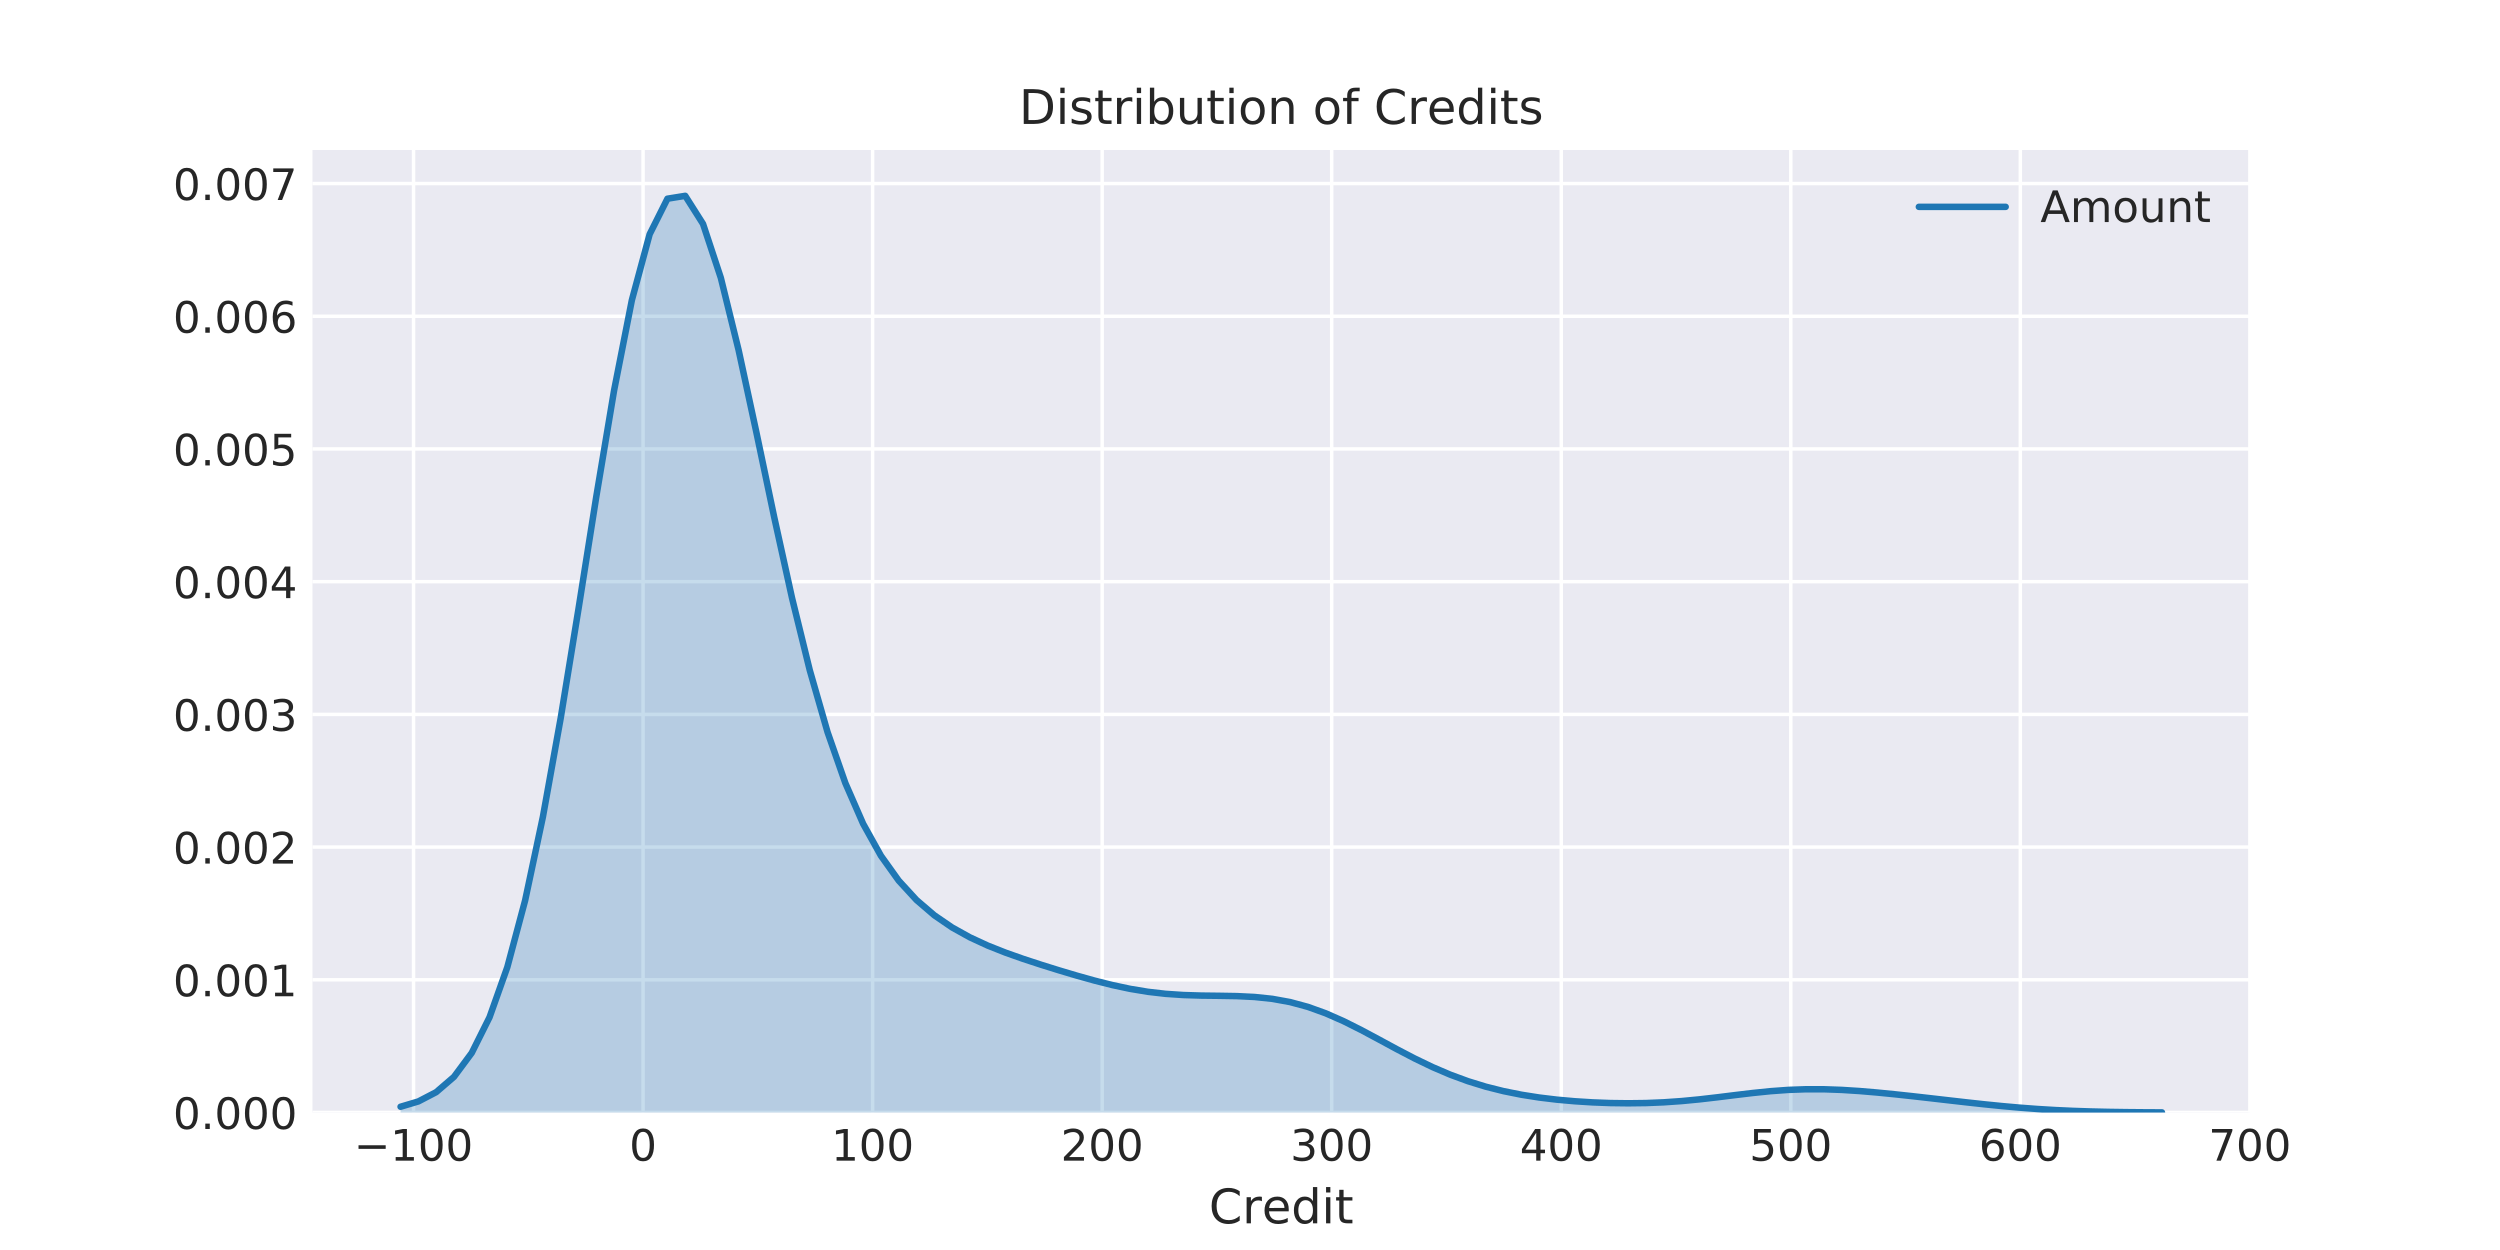
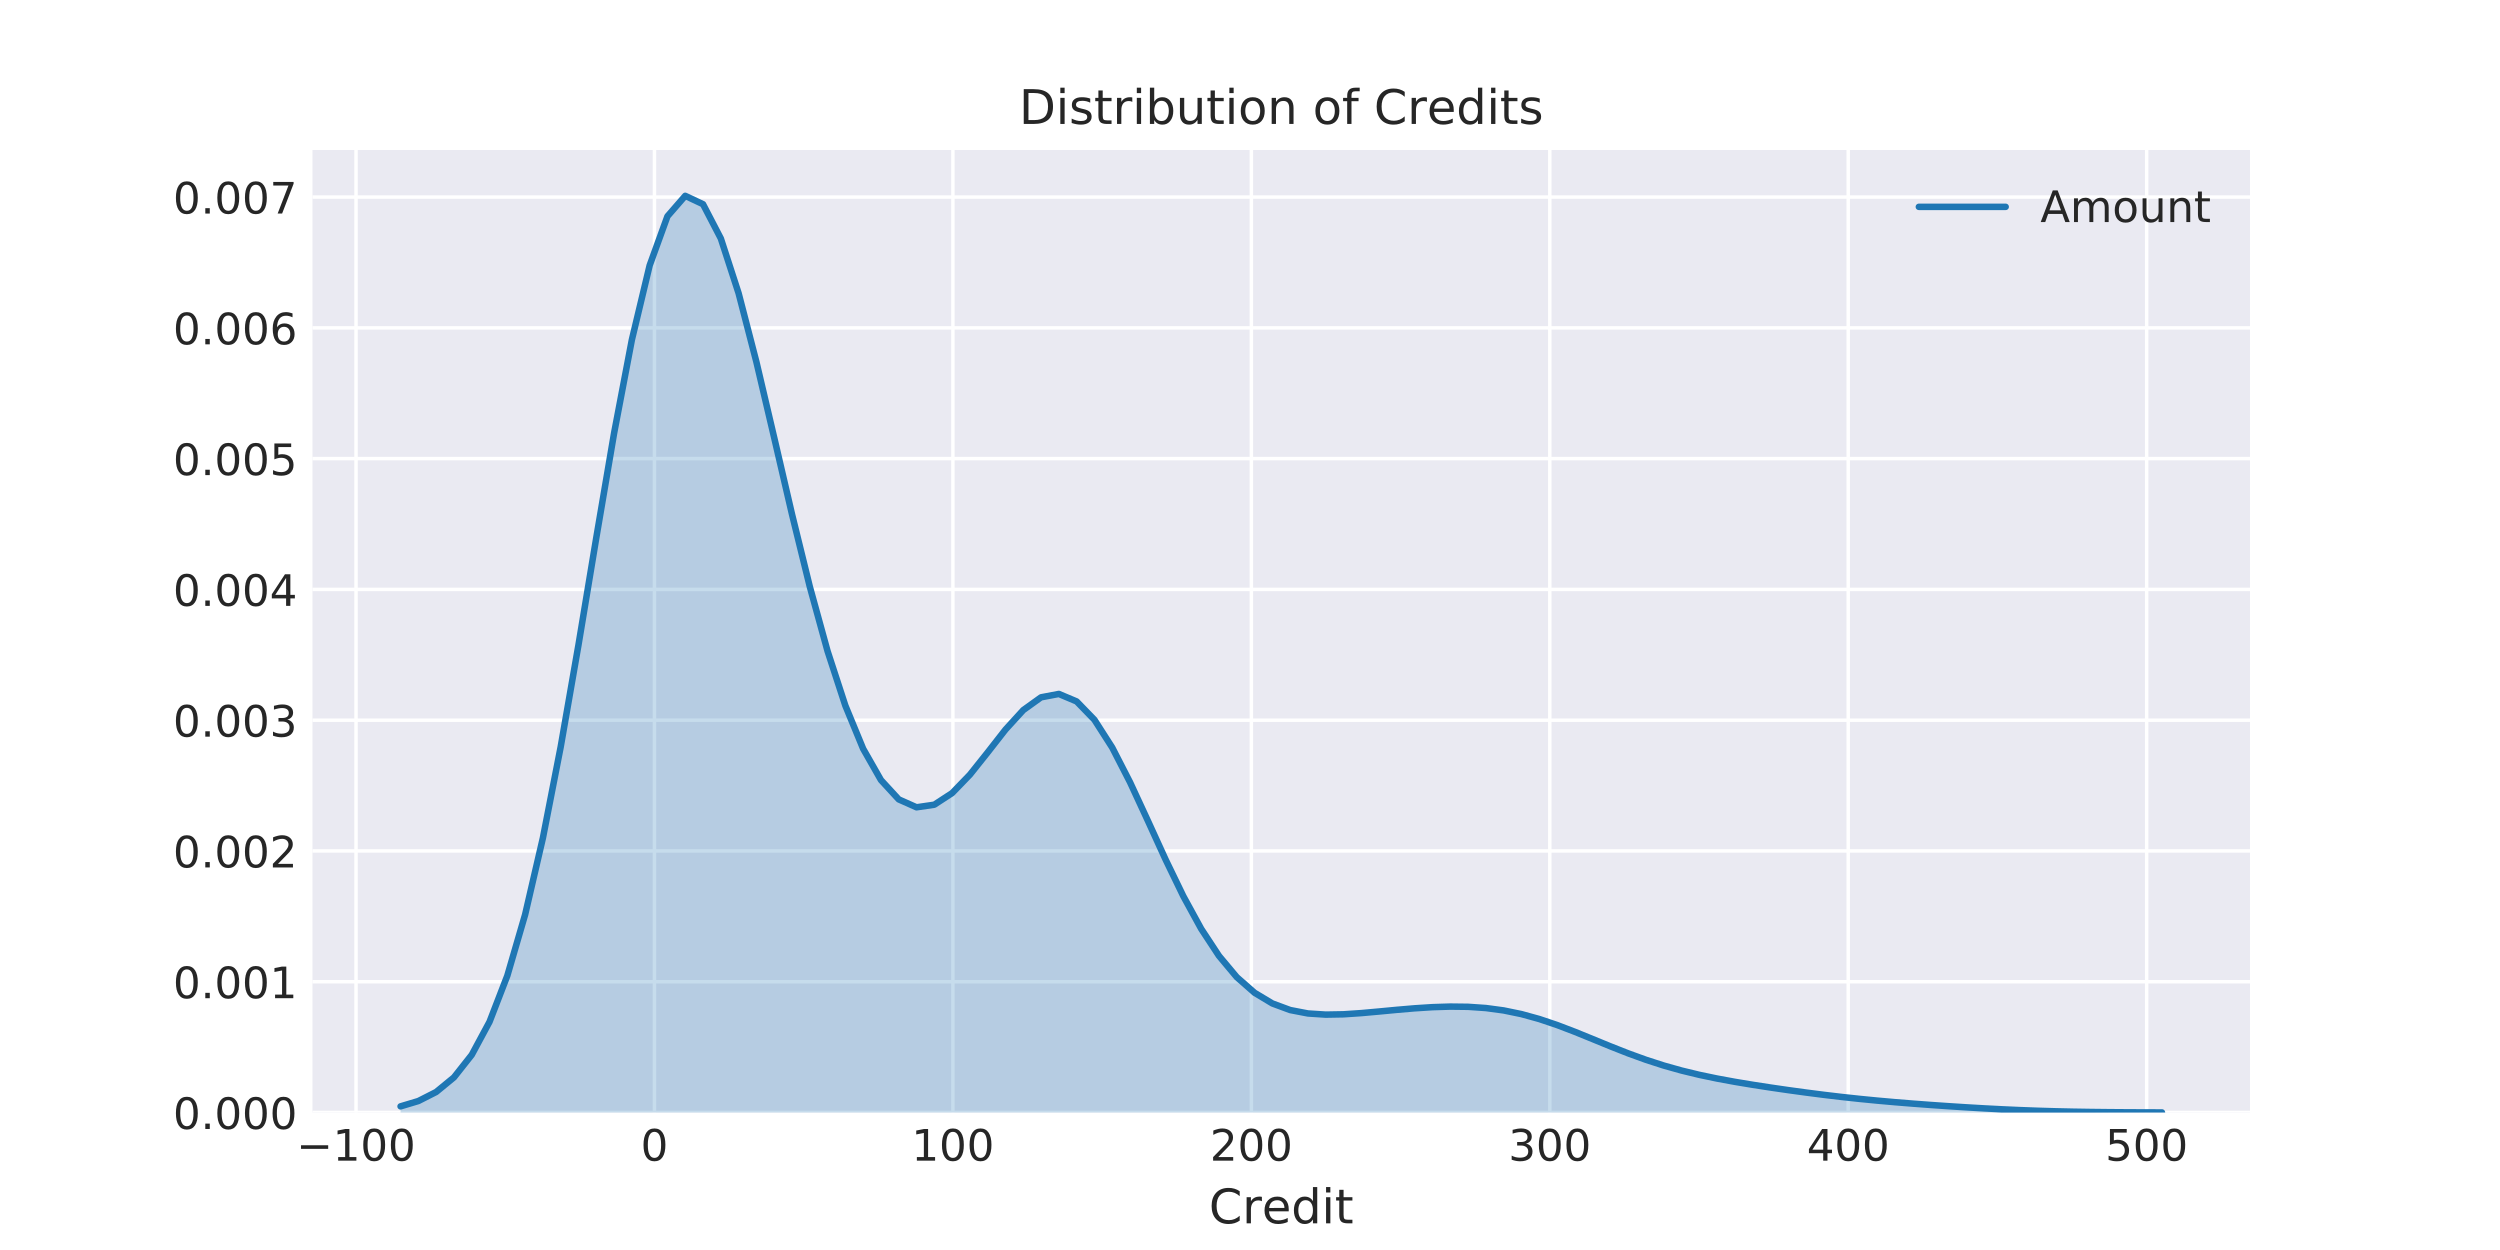
<svg xmlns="http://www.w3.org/2000/svg" xmlns:xlink="http://www.w3.org/1999/xlink" height="288pt" version="1.1" viewBox="0 0 576 288" width="576pt">
  <defs>
    <style type="text/css">
*{stroke-linecap:butt;stroke-linejoin:round;}
  </style>
  </defs>
  <g id="figure_1">
    <g id="patch_1">
      <path d="M 0 288  L 576 288  L 576 0  L 0 0  z " style="fill:#ffffff;" />
    </g>
    <g id="axes_1">
      <g id="patch_2">
        <path d="M 72 256.32  L 518.4 256.32  L 518.4 34.56  L 72 34.56  z " style="fill:#eaeaf2;" />
      </g>
      <g id="matplotlib.axis_1">
        <g id="xtick_1">
          <g id="line2d_1">
-             <path clip-path="url(#p61aecfa387)" d="M 95.278 256.32  L 95.278 34.56  " style="fill:none;stroke:#ffffff;stroke-linecap:round;stroke-width:0.8;" />
+             <path clip-path="url(#pf247d095f1)" d="M 82.028 256.32  L 82.028 34.56  " style="fill:none;stroke:#ffffff;stroke-linecap:round;stroke-width:0.8;" />
          </g>
          <g id="line2d_2" />
          <g id="text_1">
            <defs>
              <path d="M 10.594 35.5  L 73.188 35.5  L 73.188 27.203  L 10.594 27.203  z " id="DejaVuSans-2212" />
              <path d="M 12.406 8.297  L 28.516 8.297  L 28.516 63.922  L 10.984 60.406  L 10.984 69.391  L 28.422 72.906  L 38.281 72.906  L 38.281 8.297  L 54.391 8.297  L 54.391 0  L 12.406 0  z " id="DejaVuSans-31" />
              <path d="M 31.781 66.406  Q 24.172 66.406 20.328 58.906  Q 16.5 51.422 16.5 36.375  Q 16.5 21.391 20.328 13.891  Q 24.172 6.391 31.781 6.391  Q 39.453 6.391 43.281 13.891  Q 47.125 21.391 47.125 36.375  Q 47.125 51.422 43.281 58.906  Q 39.453 66.406 31.781 66.406  z M 31.781 74.219  Q 44.047 74.219 50.516 64.516  Q 56.984 54.828 56.984 36.375  Q 56.984 17.969 50.516 8.266  Q 44.047 -1.422 31.781 -1.422  Q 19.531 -1.422 13.062 8.266  Q 6.594 17.969 6.594 36.375  Q 6.594 54.828 13.062 64.516  Q 19.531 74.219 31.781 74.219  z " id="DejaVuSans-30" />
            </defs>
-             <g style="fill:#262626;" transform="translate(81.54461 267.4184)scale(0.1 -0.1)">
+             <g style="fill:#262626;" transform="translate(68.29436 267.4184)scale(0.1 -0.1)">
              <use xlink:href="#DejaVuSans-2212" />
              <use x="83.789" xlink:href="#DejaVuSans-31" />
              <use x="147.412" xlink:href="#DejaVuSans-30" />
              <use x="211.035" xlink:href="#DejaVuSans-30" />
            </g>
          </g>
        </g>
        <g id="xtick_2">
          <g id="line2d_3">
-             <path clip-path="url(#p61aecfa387)" d="M 148.165 256.32  L 148.165 34.56  " style="fill:none;stroke:#ffffff;stroke-linecap:round;stroke-width:0.8;" />
+             <path clip-path="url(#pf247d095f1)" d="M 150.789 256.32  L 150.789 34.56  " style="fill:none;stroke:#ffffff;stroke-linecap:round;stroke-width:0.8;" />
          </g>
          <g id="line2d_4" />
          <g id="text_2">
-             <g style="fill:#262626;" transform="translate(144.9835 267.4184)scale(0.1 -0.1)">
+             <g style="fill:#262626;" transform="translate(147.6074 267.4184)scale(0.1 -0.1)">
              <use xlink:href="#DejaVuSans-30" />
            </g>
          </g>
        </g>
        <g id="xtick_3">
          <g id="line2d_5">
-             <path clip-path="url(#p61aecfa387)" d="M 201.051 256.32  L 201.051 34.56  " style="fill:none;stroke:#ffffff;stroke-linecap:round;stroke-width:0.8;" />
+             <path clip-path="url(#pf247d095f1)" d="M 219.549 256.32  L 219.549 34.56  " style="fill:none;stroke:#ffffff;stroke-linecap:round;stroke-width:0.8;" />
          </g>
          <g id="line2d_6" />
          <g id="text_3">
-             <g style="fill:#262626;" transform="translate(191.5076 267.4184)scale(0.1 -0.1)">
+             <g style="fill:#262626;" transform="translate(210.0057 267.4184)scale(0.1 -0.1)">
              <use xlink:href="#DejaVuSans-31" />
              <use x="63.623" xlink:href="#DejaVuSans-30" />
              <use x="127.246" xlink:href="#DejaVuSans-30" />
            </g>
          </g>
        </g>
        <g id="xtick_4">
          <g id="line2d_7">
-             <path clip-path="url(#p61aecfa387)" d="M 253.938 256.32  L 253.938 34.56  " style="fill:none;stroke:#ffffff;stroke-linecap:round;stroke-width:0.8;" />
+             <path clip-path="url(#pf247d095f1)" d="M 288.31 256.32  L 288.31 34.56  " style="fill:none;stroke:#ffffff;stroke-linecap:round;stroke-width:0.8;" />
          </g>
          <g id="line2d_8" />
          <g id="text_4">
            <defs>
              <path d="M 19.188 8.297  L 53.609 8.297  L 53.609 0  L 7.328 0  L 7.328 8.297  Q 12.938 14.109 22.625 23.891  Q 32.328 33.688 34.812 36.531  Q 39.547 41.844 41.422 45.531  Q 43.312 49.219 43.312 52.781  Q 43.312 58.594 39.234 62.25  Q 35.156 65.922 28.609 65.922  Q 23.969 65.922 18.812 64.312  Q 13.672 62.703 7.812 59.422  L 7.812 69.391  Q 13.766 71.781 18.938 73  Q 24.125 74.219 28.422 74.219  Q 39.75 74.219 46.484 68.547  Q 53.219 62.891 53.219 53.422  Q 53.219 48.922 51.531 44.891  Q 49.859 40.875 45.406 35.406  Q 44.188 33.984 37.641 27.219  Q 31.109 20.453 19.188 8.297  z " id="DejaVuSans-32" />
            </defs>
-             <g style="fill:#262626;" transform="translate(244.3942 267.4184)scale(0.1 -0.1)">
+             <g style="fill:#262626;" transform="translate(278.7664 267.4184)scale(0.1 -0.1)">
              <use xlink:href="#DejaVuSans-32" />
              <use x="63.623" xlink:href="#DejaVuSans-30" />
              <use x="127.246" xlink:href="#DejaVuSans-30" />
            </g>
          </g>
        </g>
        <g id="xtick_5">
          <g id="line2d_9">
-             <path clip-path="url(#p61aecfa387)" d="M 306.824 256.32  L 306.824 34.56  " style="fill:none;stroke:#ffffff;stroke-linecap:round;stroke-width:0.8;" />
+             <path clip-path="url(#pf247d095f1)" d="M 357.071 256.32  L 357.071 34.56  " style="fill:none;stroke:#ffffff;stroke-linecap:round;stroke-width:0.8;" />
          </g>
          <g id="line2d_10" />
          <g id="text_5">
            <defs>
              <path d="M 40.578 39.312  Q 47.656 37.797 51.625 33  Q 55.609 28.219 55.609 21.188  Q 55.609 10.406 48.188 4.484  Q 40.766 -1.422 27.094 -1.422  Q 22.516 -1.422 17.656 -0.516  Q 12.797 0.391 7.625 2.203  L 7.625 11.719  Q 11.719 9.328 16.594 8.109  Q 21.484 6.891 26.812 6.891  Q 36.078 6.891 40.938 10.547  Q 45.797 14.203 45.797 21.188  Q 45.797 27.641 41.281 31.266  Q 36.766 34.906 28.719 34.906  L 20.219 34.906  L 20.219 43.016  L 29.109 43.016  Q 36.375 43.016 40.234 45.922  Q 44.094 48.828 44.094 54.297  Q 44.094 59.906 40.109 62.906  Q 36.141 65.922 28.719 65.922  Q 24.656 65.922 20.016 65.031  Q 15.375 64.156 9.812 62.312  L 9.812 71.094  Q 15.438 72.656 20.344 73.438  Q 25.25 74.219 29.594 74.219  Q 40.828 74.219 47.359 69.109  Q 53.906 64.016 53.906 55.328  Q 53.906 49.266 50.438 45.094  Q 46.969 40.922 40.578 39.312  z " id="DejaVuSans-33" />
            </defs>
-             <g style="fill:#262626;" transform="translate(297.2807 267.4184)scale(0.1 -0.1)">
+             <g style="fill:#262626;" transform="translate(347.5272 267.4184)scale(0.1 -0.1)">
              <use xlink:href="#DejaVuSans-33" />
              <use x="63.623" xlink:href="#DejaVuSans-30" />
              <use x="127.246" xlink:href="#DejaVuSans-30" />
            </g>
          </g>
        </g>
        <g id="xtick_6">
          <g id="line2d_11">
-             <path clip-path="url(#p61aecfa387)" d="M 359.711 256.32  L 359.711 34.56  " style="fill:none;stroke:#ffffff;stroke-linecap:round;stroke-width:0.8;" />
+             <path clip-path="url(#pf247d095f1)" d="M 425.832 256.32  L 425.832 34.56  " style="fill:none;stroke:#ffffff;stroke-linecap:round;stroke-width:0.8;" />
          </g>
          <g id="line2d_12" />
          <g id="text_6">
            <defs>
              <path d="M 37.797 64.312  L 12.891 25.391  L 37.797 25.391  z M 35.203 72.906  L 47.609 72.906  L 47.609 25.391  L 58.016 25.391  L 58.016 17.188  L 47.609 17.188  L 47.609 0  L 37.797 0  L 37.797 17.188  L 4.891 17.188  L 4.891 26.703  z " id="DejaVuSans-34" />
            </defs>
-             <g style="fill:#262626;" transform="translate(350.1673 267.4184)scale(0.1 -0.1)">
+             <g style="fill:#262626;" transform="translate(416.2879 267.4184)scale(0.1 -0.1)">
              <use xlink:href="#DejaVuSans-34" />
              <use x="63.623" xlink:href="#DejaVuSans-30" />
              <use x="127.246" xlink:href="#DejaVuSans-30" />
            </g>
          </g>
        </g>
        <g id="xtick_7">
          <g id="line2d_13">
-             <path clip-path="url(#p61aecfa387)" d="M 412.598 256.32  L 412.598 34.56  " style="fill:none;stroke:#ffffff;stroke-linecap:round;stroke-width:0.8;" />
+             <path clip-path="url(#pf247d095f1)" d="M 494.592 256.32  L 494.592 34.56  " style="fill:none;stroke:#ffffff;stroke-linecap:round;stroke-width:0.8;" />
          </g>
          <g id="line2d_14" />
          <g id="text_7">
            <defs>
              <path d="M 10.797 72.906  L 49.516 72.906  L 49.516 64.594  L 19.828 64.594  L 19.828 46.734  Q 21.969 47.469 24.109 47.828  Q 26.266 48.188 28.422 48.188  Q 40.625 48.188 47.75 41.5  Q 54.891 34.812 54.891 23.391  Q 54.891 11.625 47.562 5.094  Q 40.234 -1.422 26.906 -1.422  Q 22.312 -1.422 17.547 -0.641  Q 12.797 0.141 7.719 1.703  L 7.719 11.625  Q 12.109 9.234 16.797 8.062  Q 21.484 6.891 26.703 6.891  Q 35.156 6.891 40.078 11.328  Q 45.016 15.766 45.016 23.391  Q 45.016 31 40.078 35.438  Q 35.156 39.891 26.703 39.891  Q 22.75 39.891 18.812 39.016  Q 14.891 38.141 10.797 36.281  z " id="DejaVuSans-35" />
            </defs>
-             <g style="fill:#262626;" transform="translate(403.0538 267.4184)scale(0.1 -0.1)">
+             <g style="fill:#262626;" transform="translate(485.0486 267.4184)scale(0.1 -0.1)">
              <use xlink:href="#DejaVuSans-35" />
              <use x="63.623" xlink:href="#DejaVuSans-30" />
              <use x="127.246" xlink:href="#DejaVuSans-30" />
            </g>
          </g>
        </g>
-         <g id="xtick_8">
-           <g id="line2d_15">
-             <path clip-path="url(#p61aecfa387)" d="M 465.484 256.32  L 465.484 34.56  " style="fill:none;stroke:#ffffff;stroke-linecap:round;stroke-width:0.8;" />
-           </g>
-           <g id="line2d_16" />
-           <g id="text_8">
-             <defs>
-               <path d="M 33.016 40.375  Q 26.375 40.375 22.484 35.828  Q 18.609 31.297 18.609 23.391  Q 18.609 15.531 22.484 10.953  Q 26.375 6.391 33.016 6.391  Q 39.656 6.391 43.531 10.953  Q 47.406 15.531 47.406 23.391  Q 47.406 31.297 43.531 35.828  Q 39.656 40.375 33.016 40.375  z M 52.594 71.297  L 52.594 62.312  Q 48.875 64.062 45.094 64.984  Q 41.312 65.922 37.594 65.922  Q 27.828 65.922 22.672 59.328  Q 17.531 52.734 16.797 39.406  Q 19.672 43.656 24.016 45.922  Q 28.375 48.188 33.594 48.188  Q 44.578 48.188 50.953 41.516  Q 57.328 34.859 57.328 23.391  Q 57.328 12.156 50.688 5.359  Q 44.047 -1.422 33.016 -1.422  Q 20.359 -1.422 13.672 8.266  Q 6.984 17.969 6.984 36.375  Q 6.984 53.656 15.188 63.938  Q 23.391 74.219 37.203 74.219  Q 40.922 74.219 44.703 73.484  Q 48.484 72.75 52.594 71.297  z " id="DejaVuSans-36" />
-             </defs>
-             <g style="fill:#262626;" transform="translate(455.9404 267.4184)scale(0.1 -0.1)">
-               <use xlink:href="#DejaVuSans-36" />
-               <use x="63.623" xlink:href="#DejaVuSans-30" />
-               <use x="127.246" xlink:href="#DejaVuSans-30" />
-             </g>
-           </g>
-         </g>
-         <g id="xtick_9">
-           <g id="line2d_17">
-             <path clip-path="url(#p61aecfa387)" d="M 518.371 256.32  L 518.371 34.56  " style="fill:none;stroke:#ffffff;stroke-linecap:round;stroke-width:0.8;" />
-           </g>
-           <g id="line2d_18" />
-           <g id="text_9">
-             <defs>
-               <path d="M 8.203 72.906  L 55.078 72.906  L 55.078 68.703  L 28.609 0  L 18.312 0  L 43.219 64.594  L 8.203 64.594  z " id="DejaVuSans-37" />
-             </defs>
-             <g style="fill:#262626;" transform="translate(508.827 267.4184)scale(0.1 -0.1)">
-               <use xlink:href="#DejaVuSans-37" />
-               <use x="63.623" xlink:href="#DejaVuSans-30" />
-               <use x="127.246" xlink:href="#DejaVuSans-30" />
-             </g>
-           </g>
-         </g>
-         <g id="text_10">
+         <g id="text_8">
          <defs>
            <path d="M 64.406 67.281  L 64.406 56.891  Q 59.422 61.531 53.781 63.812  Q 48.141 66.109 41.797 66.109  Q 29.297 66.109 22.656 58.469  Q 16.016 50.828 16.016 36.375  Q 16.016 21.969 22.656 14.328  Q 29.297 6.688 41.797 6.688  Q 48.141 6.688 53.781 8.984  Q 59.422 11.281 64.406 15.922  L 64.406 5.609  Q 59.234 2.094 53.438 0.328  Q 47.656 -1.422 41.219 -1.422  Q 24.656 -1.422 15.125 8.703  Q 5.609 18.844 5.609 36.375  Q 5.609 53.953 15.125 64.078  Q 24.656 74.219 41.219 74.219  Q 47.75 74.219 53.531 72.484  Q 59.328 70.75 64.406 67.281  z " id="DejaVuSans-43" />
            <path d="M 41.109 46.297  Q 39.594 47.172 37.812 47.578  Q 36.031 48 33.891 48  Q 26.266 48 22.188 43.047  Q 18.109 38.094 18.109 28.812  L 18.109 0  L 9.078 0  L 9.078 54.688  L 18.109 54.688  L 18.109 46.188  Q 20.953 51.172 25.484 53.578  Q 30.031 56 36.531 56  Q 37.453 56 38.578 55.875  Q 39.703 55.766 41.062 55.516  z " id="DejaVuSans-72" />
            <path d="M 56.203 29.594  L 56.203 25.203  L 14.891 25.203  Q 15.484 15.922 20.484 11.062  Q 25.484 6.203 34.422 6.203  Q 39.594 6.203 44.453 7.469  Q 49.312 8.734 54.109 11.281  L 54.109 2.781  Q 49.266 0.734 44.188 -0.344  Q 39.109 -1.422 33.891 -1.422  Q 20.797 -1.422 13.156 6.188  Q 5.516 13.812 5.516 26.812  Q 5.516 40.234 12.766 48.109  Q 20.016 56 32.328 56  Q 43.359 56 49.781 48.891  Q 56.203 41.797 56.203 29.594  z M 47.219 32.234  Q 47.125 39.594 43.094 43.984  Q 39.062 48.391 32.422 48.391  Q 24.906 48.391 20.391 44.141  Q 15.875 39.891 15.188 32.172  z " id="DejaVuSans-65" />
            <path d="M 45.406 46.391  L 45.406 75.984  L 54.391 75.984  L 54.391 0  L 45.406 0  L 45.406 8.203  Q 42.578 3.328 38.25 0.953  Q 33.938 -1.422 27.875 -1.422  Q 17.969 -1.422 11.734 6.484  Q 5.516 14.406 5.516 27.297  Q 5.516 40.188 11.734 48.094  Q 17.969 56 27.875 56  Q 33.938 56 38.25 53.625  Q 42.578 51.266 45.406 46.391  z M 14.797 27.297  Q 14.797 17.391 18.875 11.75  Q 22.953 6.109 30.078 6.109  Q 37.203 6.109 41.297 11.75  Q 45.406 17.391 45.406 27.297  Q 45.406 37.203 41.297 42.844  Q 37.203 48.484 30.078 48.484  Q 22.953 48.484 18.875 42.844  Q 14.797 37.203 14.797 27.297  z " id="DejaVuSans-64" />
            <path d="M 9.422 54.688  L 18.406 54.688  L 18.406 0  L 9.422 0  z M 9.422 75.984  L 18.406 75.984  L 18.406 64.594  L 9.422 64.594  z " id="DejaVuSans-69" />
            <path d="M 18.312 70.219  L 18.312 54.688  L 36.812 54.688  L 36.812 47.703  L 18.312 47.703  L 18.312 18.016  Q 18.312 11.328 20.141 9.422  Q 21.969 7.516 27.594 7.516  L 36.812 7.516  L 36.812 0  L 27.594 0  Q 17.188 0 13.234 3.875  Q 9.281 7.766 9.281 18.016  L 9.281 47.703  L 2.688 47.703  L 2.688 54.688  L 9.281 54.688  L 9.281 70.219  z " id="DejaVuSans-74" />
          </defs>
          <g style="fill:#262626;" transform="translate(278.5402 281.8564)scale(0.11 -0.11)">
            <use xlink:href="#DejaVuSans-43" />
            <use x="69.824" xlink:href="#DejaVuSans-72" />
            <use x="110.906" xlink:href="#DejaVuSans-65" />
            <use x="172.43" xlink:href="#DejaVuSans-64" />
            <use x="235.906" xlink:href="#DejaVuSans-69" />
            <use x="263.689" xlink:href="#DejaVuSans-74" />
          </g>
        </g>
      </g>
      <g id="matplotlib.axis_2">
        <g id="ytick_1">
+           <g id="line2d_15">
+             <path clip-path="url(#pf247d095f1)" d="M 72 256.32  L 518.4 256.32  " style="fill:none;stroke:#ffffff;stroke-linecap:round;stroke-width:0.8;" />
+           </g>
+           <g id="line2d_16" />
+           <g id="text_9">
+             <defs>
+               <path d="M 10.688 12.406  L 21 12.406  L 21 0  L 10.688 0  z " id="DejaVuSans-2e" />
+             </defs>
+             <g style="fill:#262626;" transform="translate(39.87188 260.1192)scale(0.1 -0.1)">
+               <use xlink:href="#DejaVuSans-30" />
+               <use x="63.623" xlink:href="#DejaVuSans-2e" />
+               <use x="95.41" xlink:href="#DejaVuSans-30" />
+               <use x="159.033" xlink:href="#DejaVuSans-30" />
+               <use x="222.656" xlink:href="#DejaVuSans-30" />
+             </g>
+           </g>
+         </g>
+         <g id="ytick_2">
+           <g id="line2d_17">
+             <path clip-path="url(#pf247d095f1)" d="M 72 226.189  L 518.4 226.189  " style="fill:none;stroke:#ffffff;stroke-linecap:round;stroke-width:0.8;" />
+           </g>
+           <g id="line2d_18" />
+           <g id="text_10">
+             <g style="fill:#262626;" transform="translate(39.87188 229.9885)scale(0.1 -0.1)">
+               <use xlink:href="#DejaVuSans-30" />
+               <use x="63.623" xlink:href="#DejaVuSans-2e" />
+               <use x="95.41" xlink:href="#DejaVuSans-30" />
+               <use x="159.033" xlink:href="#DejaVuSans-30" />
+               <use x="222.656" xlink:href="#DejaVuSans-31" />
+             </g>
+           </g>
+         </g>
+         <g id="ytick_3">
          <g id="line2d_19">
-             <path clip-path="url(#p61aecfa387)" d="M 72 256.32  L 518.4 256.32  " style="fill:none;stroke:#ffffff;stroke-linecap:round;stroke-width:0.8;" />
+             <path clip-path="url(#pf247d095f1)" d="M 72 196.058  L 518.4 196.058  " style="fill:none;stroke:#ffffff;stroke-linecap:round;stroke-width:0.8;" />
          </g>
          <g id="line2d_20" />
          <g id="text_11">
-             <defs>
-               <path d="M 10.688 12.406  L 21 12.406  L 21 0  L 10.688 0  z " id="DejaVuSans-2e" />
-             </defs>
-             <g style="fill:#262626;" transform="translate(39.87188 260.1192)scale(0.1 -0.1)">
-               <use xlink:href="#DejaVuSans-30" />
-               <use x="63.623" xlink:href="#DejaVuSans-2e" />
-               <use x="95.41" xlink:href="#DejaVuSans-30" />
-               <use x="159.033" xlink:href="#DejaVuSans-30" />
-               <use x="222.656" xlink:href="#DejaVuSans-30" />
-             </g>
-           </g>
-         </g>
-         <g id="ytick_2">
+             <g style="fill:#262626;" transform="translate(39.87188 199.8577)scale(0.1 -0.1)">
+               <use xlink:href="#DejaVuSans-30" />
+               <use x="63.623" xlink:href="#DejaVuSans-2e" />
+               <use x="95.41" xlink:href="#DejaVuSans-30" />
+               <use x="159.033" xlink:href="#DejaVuSans-30" />
+               <use x="222.656" xlink:href="#DejaVuSans-32" />
+             </g>
+           </g>
+         </g>
+         <g id="ytick_4">
          <g id="line2d_21">
-             <path clip-path="url(#p61aecfa387)" d="M 72 225.744  L 518.4 225.744  " style="fill:none;stroke:#ffffff;stroke-linecap:round;stroke-width:0.8;" />
+             <path clip-path="url(#pf247d095f1)" d="M 72 165.928  L 518.4 165.928  " style="fill:none;stroke:#ffffff;stroke-linecap:round;stroke-width:0.8;" />
          </g>
          <g id="line2d_22" />
          <g id="text_12">
-             <g style="fill:#262626;" transform="translate(39.87188 229.5432)scale(0.1 -0.1)">
-               <use xlink:href="#DejaVuSans-30" />
-               <use x="63.623" xlink:href="#DejaVuSans-2e" />
-               <use x="95.41" xlink:href="#DejaVuSans-30" />
-               <use x="159.033" xlink:href="#DejaVuSans-30" />
-               <use x="222.656" xlink:href="#DejaVuSans-31" />
-             </g>
-           </g>
-         </g>
-         <g id="ytick_3">
+             <g style="fill:#262626;" transform="translate(39.87188 169.7269)scale(0.1 -0.1)">
+               <use xlink:href="#DejaVuSans-30" />
+               <use x="63.623" xlink:href="#DejaVuSans-2e" />
+               <use x="95.41" xlink:href="#DejaVuSans-30" />
+               <use x="159.033" xlink:href="#DejaVuSans-30" />
+               <use x="222.656" xlink:href="#DejaVuSans-33" />
+             </g>
+           </g>
+         </g>
+         <g id="ytick_5">
          <g id="line2d_23">
-             <path clip-path="url(#p61aecfa387)" d="M 72 195.168  L 518.4 195.168  " style="fill:none;stroke:#ffffff;stroke-linecap:round;stroke-width:0.8;" />
+             <path clip-path="url(#pf247d095f1)" d="M 72 135.797  L 518.4 135.797  " style="fill:none;stroke:#ffffff;stroke-linecap:round;stroke-width:0.8;" />
          </g>
          <g id="line2d_24" />
          <g id="text_13">
-             <g style="fill:#262626;" transform="translate(39.87188 198.9671)scale(0.1 -0.1)">
-               <use xlink:href="#DejaVuSans-30" />
-               <use x="63.623" xlink:href="#DejaVuSans-2e" />
-               <use x="95.41" xlink:href="#DejaVuSans-30" />
-               <use x="159.033" xlink:href="#DejaVuSans-30" />
-               <use x="222.656" xlink:href="#DejaVuSans-32" />
-             </g>
-           </g>
-         </g>
-         <g id="ytick_4">
+             <g style="fill:#262626;" transform="translate(39.87188 139.5962)scale(0.1 -0.1)">
+               <use xlink:href="#DejaVuSans-30" />
+               <use x="63.623" xlink:href="#DejaVuSans-2e" />
+               <use x="95.41" xlink:href="#DejaVuSans-30" />
+               <use x="159.033" xlink:href="#DejaVuSans-30" />
+               <use x="222.656" xlink:href="#DejaVuSans-34" />
+             </g>
+           </g>
+         </g>
+         <g id="ytick_6">
          <g id="line2d_25">
-             <path clip-path="url(#p61aecfa387)" d="M 72 164.592  L 518.4 164.592  " style="fill:none;stroke:#ffffff;stroke-linecap:round;stroke-width:0.8;" />
+             <path clip-path="url(#pf247d095f1)" d="M 72 105.666  L 518.4 105.666  " style="fill:none;stroke:#ffffff;stroke-linecap:round;stroke-width:0.8;" />
          </g>
          <g id="line2d_26" />
          <g id="text_14">
-             <g style="fill:#262626;" transform="translate(39.87188 168.3911)scale(0.1 -0.1)">
-               <use xlink:href="#DejaVuSans-30" />
-               <use x="63.623" xlink:href="#DejaVuSans-2e" />
-               <use x="95.41" xlink:href="#DejaVuSans-30" />
-               <use x="159.033" xlink:href="#DejaVuSans-30" />
-               <use x="222.656" xlink:href="#DejaVuSans-33" />
-             </g>
-           </g>
-         </g>
-         <g id="ytick_5">
+             <g style="fill:#262626;" transform="translate(39.87188 109.4654)scale(0.1 -0.1)">
+               <use xlink:href="#DejaVuSans-30" />
+               <use x="63.623" xlink:href="#DejaVuSans-2e" />
+               <use x="95.41" xlink:href="#DejaVuSans-30" />
+               <use x="159.033" xlink:href="#DejaVuSans-30" />
+               <use x="222.656" xlink:href="#DejaVuSans-35" />
+             </g>
+           </g>
+         </g>
+         <g id="ytick_7">
          <g id="line2d_27">
-             <path clip-path="url(#p61aecfa387)" d="M 72 134.016  L 518.4 134.016  " style="fill:none;stroke:#ffffff;stroke-linecap:round;stroke-width:0.8;" />
+             <path clip-path="url(#pf247d095f1)" d="M 72 75.535  L 518.4 75.535  " style="fill:none;stroke:#ffffff;stroke-linecap:round;stroke-width:0.8;" />
          </g>
          <g id="line2d_28" />
          <g id="text_15">
-             <g style="fill:#262626;" transform="translate(39.87188 137.815)scale(0.1 -0.1)">
-               <use xlink:href="#DejaVuSans-30" />
-               <use x="63.623" xlink:href="#DejaVuSans-2e" />
-               <use x="95.41" xlink:href="#DejaVuSans-30" />
-               <use x="159.033" xlink:href="#DejaVuSans-30" />
-               <use x="222.656" xlink:href="#DejaVuSans-34" />
-             </g>
-           </g>
-         </g>
-         <g id="ytick_6">
+             <defs>
+               <path d="M 33.016 40.375  Q 26.375 40.375 22.484 35.828  Q 18.609 31.297 18.609 23.391  Q 18.609 15.531 22.484 10.953  Q 26.375 6.391 33.016 6.391  Q 39.656 6.391 43.531 10.953  Q 47.406 15.531 47.406 23.391  Q 47.406 31.297 43.531 35.828  Q 39.656 40.375 33.016 40.375  z M 52.594 71.297  L 52.594 62.312  Q 48.875 64.062 45.094 64.984  Q 41.312 65.922 37.594 65.922  Q 27.828 65.922 22.672 59.328  Q 17.531 52.734 16.797 39.406  Q 19.672 43.656 24.016 45.922  Q 28.375 48.188 33.594 48.188  Q 44.578 48.188 50.953 41.516  Q 57.328 34.859 57.328 23.391  Q 57.328 12.156 50.688 5.359  Q 44.047 -1.422 33.016 -1.422  Q 20.359 -1.422 13.672 8.266  Q 6.984 17.969 6.984 36.375  Q 6.984 53.656 15.188 63.938  Q 23.391 74.219 37.203 74.219  Q 40.922 74.219 44.703 73.484  Q 48.484 72.75 52.594 71.297  z " id="DejaVuSans-36" />
+             </defs>
+             <g style="fill:#262626;" transform="translate(39.87188 79.33466)scale(0.1 -0.1)">
+               <use xlink:href="#DejaVuSans-30" />
+               <use x="63.623" xlink:href="#DejaVuSans-2e" />
+               <use x="95.41" xlink:href="#DejaVuSans-30" />
+               <use x="159.033" xlink:href="#DejaVuSans-30" />
+               <use x="222.656" xlink:href="#DejaVuSans-36" />
+             </g>
+           </g>
+         </g>
+         <g id="ytick_8">
          <g id="line2d_29">
-             <path clip-path="url(#p61aecfa387)" d="M 72 103.44  L 518.4 103.44  " style="fill:none;stroke:#ffffff;stroke-linecap:round;stroke-width:0.8;" />
+             <path clip-path="url(#pf247d095f1)" d="M 72 45.405  L 518.4 45.405  " style="fill:none;stroke:#ffffff;stroke-linecap:round;stroke-width:0.8;" />
          </g>
          <g id="line2d_30" />
          <g id="text_16">
-             <g style="fill:#262626;" transform="translate(39.87188 107.239)scale(0.1 -0.1)">
-               <use xlink:href="#DejaVuSans-30" />
-               <use x="63.623" xlink:href="#DejaVuSans-2e" />
-               <use x="95.41" xlink:href="#DejaVuSans-30" />
-               <use x="159.033" xlink:href="#DejaVuSans-30" />
-               <use x="222.656" xlink:href="#DejaVuSans-35" />
-             </g>
-           </g>
-         </g>
-         <g id="ytick_7">
-           <g id="line2d_31">
-             <path clip-path="url(#p61aecfa387)" d="M 72 72.864  L 518.4 72.864  " style="fill:none;stroke:#ffffff;stroke-linecap:round;stroke-width:0.8;" />
-           </g>
-           <g id="line2d_32" />
-           <g id="text_17">
-             <g style="fill:#262626;" transform="translate(39.87188 76.66294)scale(0.1 -0.1)">
-               <use xlink:href="#DejaVuSans-30" />
-               <use x="63.623" xlink:href="#DejaVuSans-2e" />
-               <use x="95.41" xlink:href="#DejaVuSans-30" />
-               <use x="159.033" xlink:href="#DejaVuSans-30" />
-               <use x="222.656" xlink:href="#DejaVuSans-36" />
-             </g>
-           </g>
-         </g>
-         <g id="ytick_8">
-           <g id="line2d_33">
-             <path clip-path="url(#p61aecfa387)" d="M 72 42.288  L 518.4 42.288  " style="fill:none;stroke:#ffffff;stroke-linecap:round;stroke-width:0.8;" />
-           </g>
-           <g id="line2d_34" />
-           <g id="text_18">
-             <g style="fill:#262626;" transform="translate(39.87188 46.0869)scale(0.1 -0.1)">
+             <defs>
+               <path d="M 8.203 72.906  L 55.078 72.906  L 55.078 68.703  L 28.609 0  L 18.312 0  L 43.219 64.594  L 8.203 64.594  z " id="DejaVuSans-37" />
+             </defs>
+             <g style="fill:#262626;" transform="translate(39.87188 49.2039)scale(0.1 -0.1)">
              <use xlink:href="#DejaVuSans-30" />
              <use x="63.623" xlink:href="#DejaVuSans-2e" />
              <use x="95.41" xlink:href="#DejaVuSans-30" />
              <use x="159.033" xlink:href="#DejaVuSans-30" />
              <use x="222.656" xlink:href="#DejaVuSans-37" />
            </g>
          </g>
        </g>
      </g>
      <g id="PolyCollection_1">
-         <path clip-path="url(#p61aecfa387)" d="M 92.291 254.994  L 92.291 256.32  L 96.39 256.32  L 100.489 256.32  L 104.588 256.32  L 108.688 256.32  L 112.787 256.32  L 116.886 256.32  L 120.985 256.32  L 125.084 256.32  L 129.183 256.32  L 133.283 256.32  L 137.382 256.32  L 141.481 256.32  L 145.58 256.32  L 149.679 256.32  L 153.779 256.32  L 157.878 256.32  L 161.977 256.32  L 166.076 256.32  L 170.175 256.32  L 174.274 256.32  L 178.374 256.32  L 182.473 256.32  L 186.572 256.32  L 190.671 256.32  L 194.77 256.32  L 198.869 256.32  L 202.969 256.32  L 207.068 256.32  L 211.167 256.32  L 215.266 256.32  L 219.365 256.32  L 223.464 256.32  L 227.564 256.32  L 231.663 256.32  L 235.762 256.32  L 239.861 256.32  L 243.96 256.32  L 248.06 256.32  L 252.159 256.32  L 256.258 256.32  L 260.357 256.32  L 264.456 256.32  L 268.555 256.32  L 272.655 256.32  L 276.754 256.32  L 280.853 256.32  L 284.952 256.32  L 289.051 256.32  L 293.15 256.32  L 297.25 256.32  L 301.349 256.32  L 305.448 256.32  L 309.547 256.32  L 313.646 256.32  L 317.745 256.32  L 321.845 256.32  L 325.944 256.32  L 330.043 256.32  L 334.142 256.32  L 338.241 256.32  L 342.34 256.32  L 346.44 256.32  L 350.539 256.32  L 354.638 256.32  L 358.737 256.32  L 362.836 256.32  L 366.936 256.32  L 371.035 256.32  L 375.134 256.32  L 379.233 256.32  L 383.332 256.32  L 387.431 256.32  L 391.531 256.32  L 395.63 256.32  L 399.729 256.32  L 403.828 256.32  L 407.927 256.32  L 412.026 256.32  L 416.126 256.32  L 420.225 256.32  L 424.324 256.32  L 428.423 256.32  L 432.522 256.32  L 436.621 256.32  L 440.721 256.32  L 444.82 256.32  L 448.919 256.32  L 453.018 256.32  L 457.117 256.32  L 461.217 256.32  L 465.316 256.32  L 469.415 256.32  L 473.514 256.32  L 477.613 256.32  L 481.712 256.32  L 485.812 256.32  L 489.911 256.32  L 494.01 256.32  L 498.109 256.32  L 498.109 256.295  L 498.109 256.295  L 494.01 256.273  L 489.911 256.236  L 485.812 256.175  L 481.712 256.081  L 477.613 255.945  L 473.514 255.756  L 469.415 255.509  L 465.316 255.2  L 461.217 254.835  L 457.117 254.422  L 453.018 253.974  L 448.919 253.507  L 444.82 253.035  L 440.721 252.571  L 436.621 252.128  L 432.522 251.722  L 428.423 251.374  L 424.324 251.113  L 420.225 250.966  L 416.126 250.962  L 412.026 251.111  L 407.927 251.408  L 403.828 251.825  L 399.729 252.315  L 395.63 252.823  L 391.531 253.296  L 387.431 253.688  L 383.332 253.974  L 379.233 254.143  L 375.134 254.197  L 371.035 254.143  L 366.936 253.988  L 362.836 253.731  L 358.737 253.365  L 354.638 252.871  L 350.539 252.227  L 346.44 251.405  L 342.34 250.376  L 338.241 249.114  L 334.142 247.606  L 330.043 245.852  L 325.944 243.878  L 321.845 241.74  L 317.745 239.521  L 313.646 237.327  L 309.547 235.273  L 305.448 233.467  L 301.349 231.989  L 297.25 230.88  L 293.15 230.135  L 289.051 229.704  L 284.952 229.504  L 280.853 229.432  L 276.754 229.381  L 272.655 229.254  L 268.555 228.979  L 264.456 228.508  L 260.357 227.828  L 256.258 226.954  L 252.159 225.921  L 248.06 224.774  L 243.96 223.553  L 239.861 222.276  L 235.762 220.934  L 231.663 219.484  L 227.564 217.859  L 223.464 215.964  L 219.365 213.686  L 215.266 210.882  L 211.167 207.367  L 207.068 202.901  L 202.969 197.171  L 198.869 189.811  L 194.77 180.429  L 190.671 168.692  L 186.572 154.424  L 182.473 137.737  L 178.374 119.145  L 174.274 99.635  L 170.175 80.657  L 166.076 64.006  L 161.977 51.59  L 157.878 45.12  L 153.779 45.781  L 149.679 53.966  L 145.58 69.154  L 141.481 89.974  L 137.382 114.438  L 133.283 140.305  L 129.183 165.455  L 125.084 188.203  L 120.985 207.475  L 116.886 222.834  L 112.787 234.381  L 108.688 242.59  L 104.588 248.114  L 100.489 251.637  L 96.39 253.77  L 92.291 254.994  z " style="fill:#1f77b4;fill-opacity:0.25;" />
-       </g>
-       <g id="line2d_35">
-         <path clip-path="url(#p61aecfa387)" d="M 92.291 254.994  L 96.39 253.77  L 100.489 251.637  L 104.588 248.114  L 108.688 242.59  L 112.787 234.381  L 116.886 222.834  L 120.985 207.475  L 125.084 188.203  L 129.183 165.455  L 133.283 140.305  L 137.382 114.438  L 141.481 89.974  L 145.58 69.154  L 149.679 53.966  L 153.779 45.781  L 157.878 45.12  L 161.977 51.59  L 166.076 64.006  L 170.175 80.657  L 174.274 99.635  L 178.374 119.145  L 182.473 137.737  L 186.572 154.424  L 190.671 168.692  L 194.77 180.429  L 198.869 189.811  L 202.969 197.171  L 207.068 202.901  L 211.167 207.367  L 215.266 210.882  L 219.365 213.686  L 223.464 215.964  L 227.564 217.859  L 231.663 219.484  L 235.762 220.934  L 239.861 222.276  L 243.96 223.553  L 248.06 224.774  L 252.159 225.921  L 256.258 226.954  L 260.357 227.828  L 264.456 228.508  L 268.555 228.979  L 272.655 229.254  L 276.754 229.381  L 280.853 229.432  L 284.952 229.504  L 289.051 229.704  L 293.15 230.135  L 297.25 230.88  L 301.349 231.989  L 305.448 233.467  L 309.547 235.273  L 313.646 237.327  L 317.745 239.521  L 321.845 241.74  L 325.944 243.878  L 330.043 245.852  L 334.142 247.606  L 338.241 249.114  L 342.34 250.376  L 346.44 251.405  L 350.539 252.227  L 354.638 252.871  L 358.737 253.365  L 362.836 253.731  L 366.936 253.988  L 371.035 254.143  L 375.134 254.197  L 379.233 254.143  L 383.332 253.974  L 387.431 253.688  L 391.531 253.296  L 395.63 252.823  L 399.729 252.315  L 403.828 251.825  L 407.927 251.408  L 412.026 251.111  L 416.126 250.962  L 420.225 250.966  L 424.324 251.113  L 428.423 251.374  L 432.522 251.722  L 436.621 252.128  L 440.721 252.571  L 444.82 253.035  L 448.919 253.507  L 453.018 253.974  L 457.117 254.422  L 461.217 254.835  L 465.316 255.2  L 469.415 255.509  L 473.514 255.756  L 477.613 255.945  L 481.712 256.081  L 485.812 256.175  L 489.911 256.236  L 494.01 256.273  L 498.109 256.295  " style="fill:none;stroke:#1f77b4;stroke-linecap:round;stroke-width:1.5;" />
+         <path clip-path="url(#pf247d095f1)" d="M 92.291 254.905  L 92.291 256.32  L 96.39 256.32  L 100.489 256.32  L 104.588 256.32  L 108.688 256.32  L 112.787 256.32  L 116.886 256.32  L 120.985 256.32  L 125.084 256.32  L 129.183 256.32  L 133.283 256.32  L 137.382 256.32  L 141.481 256.32  L 145.58 256.32  L 149.679 256.32  L 153.779 256.32  L 157.878 256.32  L 161.977 256.32  L 166.076 256.32  L 170.175 256.32  L 174.274 256.32  L 178.374 256.32  L 182.473 256.32  L 186.572 256.32  L 190.671 256.32  L 194.77 256.32  L 198.869 256.32  L 202.969 256.32  L 207.068 256.32  L 211.167 256.32  L 215.266 256.32  L 219.365 256.32  L 223.464 256.32  L 227.564 256.32  L 231.663 256.32  L 235.762 256.32  L 239.861 256.32  L 243.96 256.32  L 248.06 256.32  L 252.159 256.32  L 256.258 256.32  L 260.357 256.32  L 264.456 256.32  L 268.555 256.32  L 272.655 256.32  L 276.754 256.32  L 280.853 256.32  L 284.952 256.32  L 289.051 256.32  L 293.15 256.32  L 297.25 256.32  L 301.349 256.32  L 305.448 256.32  L 309.547 256.32  L 313.646 256.32  L 317.745 256.32  L 321.845 256.32  L 325.944 256.32  L 330.043 256.32  L 334.142 256.32  L 338.241 256.32  L 342.34 256.32  L 346.44 256.32  L 350.539 256.32  L 354.638 256.32  L 358.737 256.32  L 362.836 256.32  L 366.936 256.32  L 371.035 256.32  L 375.134 256.32  L 379.233 256.32  L 383.332 256.32  L 387.431 256.32  L 391.531 256.32  L 395.63 256.32  L 399.729 256.32  L 403.828 256.32  L 407.927 256.32  L 412.026 256.32  L 416.126 256.32  L 420.225 256.32  L 424.324 256.32  L 428.423 256.32  L 432.522 256.32  L 436.621 256.32  L 440.721 256.32  L 444.82 256.32  L 448.919 256.32  L 453.018 256.32  L 457.117 256.32  L 461.217 256.32  L 465.316 256.32  L 469.415 256.32  L 473.514 256.32  L 477.613 256.32  L 481.712 256.32  L 485.812 256.32  L 489.911 256.32  L 494.01 256.32  L 498.109 256.32  L 498.109 256.306  L 498.109 256.306  L 494.01 256.295  L 489.911 256.276  L 485.812 256.245  L 481.712 256.199  L 477.613 256.132  L 473.514 256.04  L 469.415 255.919  L 465.316 255.766  L 461.217 255.581  L 457.117 255.368  L 453.018 255.128  L 448.919 254.866  L 444.82 254.582  L 440.721 254.276  L 436.621 253.945  L 432.522 253.581  L 428.423 253.18  L 424.324 252.737  L 420.225 252.251  L 416.126 251.725  L 412.026 251.164  L 407.927 250.569  L 403.828 249.937  L 399.729 249.255  L 395.63 248.501  L 391.531 247.645  L 387.431 246.654  L 383.332 245.503  L 379.233 244.179  L 375.134 242.692  L 371.035 241.077  L 366.936 239.395  L 362.836 237.726  L 358.737 236.16  L 354.638 234.779  L 350.539 233.648  L 346.44 232.803  L 342.34 232.251  L 338.241 231.97  L 334.142 231.919  L 330.043 232.051  L 325.944 232.314  L 321.845 232.663  L 317.745 233.05  L 313.646 233.419  L 309.547 233.695  L 305.448 233.77  L 301.349 233.502  L 297.25 232.712  L 293.15 231.195  L 289.051 228.735  L 284.952 225.132  L 280.853 220.237  L 276.754 214  L 272.655 206.513  L 268.555 198.05  L 264.456 189.076  L 260.357 180.229  L 256.258 172.243  L 252.159 165.843  L 248.06 161.613  L 243.96 159.885  L 239.861 160.662  L 235.762 163.606  L 231.663 168.1  L 227.564 173.346  L 223.464 178.488  L 219.365 182.73  L 215.266 185.403  L 211.167 186.001  L 207.068 184.178  L 202.969 179.718  L 198.869 172.52  L 194.77 162.581  L 190.671 150.024  L 186.572 135.143  L 182.473 118.472  L 178.374 100.838  L 174.274 83.393  L 170.175 67.566  L 166.076 54.941  L 161.977 47.05  L 157.878 45.12  L 153.779 49.833  L 149.679 61.154  L 145.58 78.297  L 141.481 99.828  L 137.382 123.903  L 133.283 148.571  L 129.183 172.072  L 125.084 193.063  L 120.985 210.736  L 116.886 224.806  L 112.787 235.427  L 108.688 243.04  L 104.588 248.23  L 100.489 251.597  L 96.39 253.678  L 92.291 254.905  z " style="fill:#1f77b4;fill-opacity:0.25;" />
+       </g>
+       <g id="line2d_31">
+         <path clip-path="url(#pf247d095f1)" d="M 92.291 254.905  L 96.39 253.678  L 100.489 251.597  L 104.588 248.23  L 108.688 243.04  L 112.787 235.427  L 116.886 224.806  L 120.985 210.736  L 125.084 193.063  L 129.183 172.072  L 133.283 148.571  L 137.382 123.903  L 141.481 99.828  L 145.58 78.297  L 149.679 61.154  L 153.779 49.833  L 157.878 45.12  L 161.977 47.05  L 166.076 54.941  L 170.175 67.566  L 174.274 83.393  L 178.374 100.838  L 182.473 118.472  L 186.572 135.143  L 190.671 150.024  L 194.77 162.581  L 198.869 172.52  L 202.969 179.718  L 207.068 184.178  L 211.167 186.001  L 215.266 185.403  L 219.365 182.73  L 223.464 178.488  L 227.564 173.346  L 231.663 168.1  L 235.762 163.606  L 239.861 160.662  L 243.96 159.885  L 248.06 161.613  L 252.159 165.843  L 256.258 172.243  L 260.357 180.229  L 264.456 189.076  L 268.555 198.05  L 272.655 206.513  L 276.754 214  L 280.853 220.237  L 284.952 225.132  L 289.051 228.735  L 293.15 231.195  L 297.25 232.712  L 301.349 233.502  L 305.448 233.77  L 309.547 233.695  L 313.646 233.419  L 317.745 233.05  L 321.845 232.663  L 325.944 232.314  L 330.043 232.051  L 334.142 231.919  L 338.241 231.97  L 342.34 232.251  L 346.44 232.803  L 350.539 233.648  L 354.638 234.779  L 358.737 236.16  L 362.836 237.726  L 366.936 239.395  L 371.035 241.077  L 375.134 242.692  L 379.233 244.179  L 383.332 245.503  L 387.431 246.654  L 391.531 247.645  L 395.63 248.501  L 399.729 249.255  L 403.828 249.937  L 407.927 250.569  L 412.026 251.164  L 416.126 251.725  L 420.225 252.251  L 424.324 252.737  L 428.423 253.18  L 432.522 253.581  L 436.621 253.945  L 440.721 254.276  L 444.82 254.582  L 448.919 254.866  L 453.018 255.128  L 457.117 255.368  L 461.217 255.581  L 465.316 255.766  L 469.415 255.919  L 473.514 256.04  L 477.613 256.132  L 481.712 256.199  L 485.812 256.245  L 489.911 256.276  L 494.01 256.295  L 498.109 256.306  " style="fill:none;stroke:#1f77b4;stroke-linecap:round;stroke-width:1.5;" />
      </g>
      <g id="patch_3">
        <path d="M 72 256.32  L 72 34.56  " style="fill:none;" />
      </g>
      <g id="patch_4">
        <path d="M 518.4 256.32  L 518.4 34.56  " style="fill:none;" />
      </g>
      <g id="patch_5">
        <path d="M 72 256.32  L 518.4 256.32  " style="fill:none;" />
      </g>
      <g id="patch_6">
        <path d="M 72 34.56  L 518.4 34.56  " style="fill:none;" />
      </g>
-       <g id="text_19">
+       <g id="text_17">
        <defs>
          <path d="M 19.672 64.797  L 19.672 8.109  L 31.594 8.109  Q 46.688 8.109 53.688 14.938  Q 60.688 21.781 60.688 36.531  Q 60.688 51.172 53.688 57.984  Q 46.688 64.797 31.594 64.797  z M 9.812 72.906  L 30.078 72.906  Q 51.266 72.906 61.172 64.094  Q 71.094 55.281 71.094 36.531  Q 71.094 17.672 61.125 8.828  Q 51.172 0 30.078 0  L 9.812 0  z " id="DejaVuSans-44" />
          <path d="M 44.281 53.078  L 44.281 44.578  Q 40.484 46.531 36.375 47.5  Q 32.281 48.484 27.875 48.484  Q 21.188 48.484 17.844 46.438  Q 14.5 44.391 14.5 40.281  Q 14.5 37.156 16.891 35.375  Q 19.281 33.594 26.516 31.984  L 29.594 31.297  Q 39.156 29.25 43.188 25.516  Q 47.219 21.781 47.219 15.094  Q 47.219 7.469 41.188 3.016  Q 35.156 -1.422 24.609 -1.422  Q 20.219 -1.422 15.453 -0.562  Q 10.688 0.297 5.422 2  L 5.422 11.281  Q 10.406 8.688 15.234 7.391  Q 20.062 6.109 24.812 6.109  Q 31.156 6.109 34.562 8.281  Q 37.984 10.453 37.984 14.406  Q 37.984 18.062 35.516 20.016  Q 33.062 21.969 24.703 23.781  L 21.578 24.516  Q 13.234 26.266 9.516 29.906  Q 5.812 33.547 5.812 39.891  Q 5.812 47.609 11.281 51.797  Q 16.75 56 26.812 56  Q 31.781 56 36.172 55.266  Q 40.578 54.547 44.281 53.078  z " id="DejaVuSans-73" />
          <path d="M 48.688 27.297  Q 48.688 37.203 44.609 42.844  Q 40.531 48.484 33.406 48.484  Q 26.266 48.484 22.188 42.844  Q 18.109 37.203 18.109 27.297  Q 18.109 17.391 22.188 11.75  Q 26.266 6.109 33.406 6.109  Q 40.531 6.109 44.609 11.75  Q 48.688 17.391 48.688 27.297  z M 18.109 46.391  Q 20.953 51.266 25.266 53.625  Q 29.594 56 35.594 56  Q 45.562 56 51.781 48.094  Q 58.016 40.188 58.016 27.297  Q 58.016 14.406 51.781 6.484  Q 45.562 -1.422 35.594 -1.422  Q 29.594 -1.422 25.266 0.953  Q 20.953 3.328 18.109 8.203  L 18.109 0  L 9.078 0  L 9.078 75.984  L 18.109 75.984  z " id="DejaVuSans-62" />
          <path d="M 8.5 21.578  L 8.5 54.688  L 17.484 54.688  L 17.484 21.922  Q 17.484 14.156 20.5 10.266  Q 23.531 6.391 29.594 6.391  Q 36.859 6.391 41.078 11.031  Q 45.312 15.672 45.312 23.688  L 45.312 54.688  L 54.297 54.688  L 54.297 0  L 45.312 0  L 45.312 8.406  Q 42.047 3.422 37.719 1  Q 33.406 -1.422 27.688 -1.422  Q 18.266 -1.422 13.375 4.438  Q 8.5 10.297 8.5 21.578  z M 31.109 56  z " id="DejaVuSans-75" />
          <path d="M 30.609 48.391  Q 23.391 48.391 19.188 42.75  Q 14.984 37.109 14.984 27.297  Q 14.984 17.484 19.156 11.844  Q 23.344 6.203 30.609 6.203  Q 37.797 6.203 41.984 11.859  Q 46.188 17.531 46.188 27.297  Q 46.188 37.016 41.984 42.703  Q 37.797 48.391 30.609 48.391  z M 30.609 56  Q 42.328 56 49.016 48.375  Q 55.719 40.766 55.719 27.297  Q 55.719 13.875 49.016 6.219  Q 42.328 -1.422 30.609 -1.422  Q 18.844 -1.422 12.172 6.219  Q 5.516 13.875 5.516 27.297  Q 5.516 40.766 12.172 48.375  Q 18.844 56 30.609 56  z " id="DejaVuSans-6f" />
          <path d="M 54.891 33.016  L 54.891 0  L 45.906 0  L 45.906 32.719  Q 45.906 40.484 42.875 44.328  Q 39.844 48.188 33.797 48.188  Q 26.516 48.188 22.312 43.547  Q 18.109 38.922 18.109 30.906  L 18.109 0  L 9.078 0  L 9.078 54.688  L 18.109 54.688  L 18.109 46.188  Q 21.344 51.125 25.703 53.562  Q 30.078 56 35.797 56  Q 45.219 56 50.047 50.172  Q 54.891 44.344 54.891 33.016  z " id="DejaVuSans-6e" />
          <path id="DejaVuSans-20" />
          <path d="M 37.109 75.984  L 37.109 68.5  L 28.516 68.5  Q 23.688 68.5 21.797 66.547  Q 19.922 64.594 19.922 59.516  L 19.922 54.688  L 34.719 54.688  L 34.719 47.703  L 19.922 47.703  L 19.922 0  L 10.891 0  L 10.891 47.703  L 2.297 47.703  L 2.297 54.688  L 10.891 54.688  L 10.891 58.5  Q 10.891 67.625 15.141 71.797  Q 19.391 75.984 28.609 75.984  z " id="DejaVuSans-66" />
        </defs>
        <g style="fill:#262626;" transform="translate(234.792 28.56)scale(0.11 -0.11)">
          <use xlink:href="#DejaVuSans-44" />
          <use x="77.002" xlink:href="#DejaVuSans-69" />
          <use x="104.785" xlink:href="#DejaVuSans-73" />
          <use x="156.885" xlink:href="#DejaVuSans-74" />
          <use x="196.094" xlink:href="#DejaVuSans-72" />
          <use x="237.207" xlink:href="#DejaVuSans-69" />
          <use x="264.99" xlink:href="#DejaVuSans-62" />
          <use x="328.467" xlink:href="#DejaVuSans-75" />
          <use x="391.846" xlink:href="#DejaVuSans-74" />
          <use x="431.055" xlink:href="#DejaVuSans-69" />
          <use x="458.838" xlink:href="#DejaVuSans-6f" />
          <use x="520.02" xlink:href="#DejaVuSans-6e" />
          <use x="583.398" xlink:href="#DejaVuSans-20" />
          <use x="615.186" xlink:href="#DejaVuSans-6f" />
          <use x="676.367" xlink:href="#DejaVuSans-66" />
          <use x="711.572" xlink:href="#DejaVuSans-20" />
          <use x="743.359" xlink:href="#DejaVuSans-43" />
          <use x="813.184" xlink:href="#DejaVuSans-72" />
          <use x="854.266" xlink:href="#DejaVuSans-65" />
          <use x="915.789" xlink:href="#DejaVuSans-64" />
          <use x="979.266" xlink:href="#DejaVuSans-69" />
          <use x="1007.049" xlink:href="#DejaVuSans-74" />
          <use x="1046.258" xlink:href="#DejaVuSans-73" />
        </g>
      </g>
      <g id="legend_1">
-         <g id="line2d_36">
+         <g id="line2d_32">
          <path d="M 442.105 47.658  L 462.105 47.658  " style="fill:none;stroke:#1f77b4;stroke-linecap:round;stroke-width:1.5;" />
        </g>
-         <g id="line2d_37" />
-         <g id="text_20">
+         <g id="line2d_33" />
+         <g id="text_18">
          <defs>
            <path d="M 34.188 63.188  L 20.797 26.906  L 47.609 26.906  z M 28.609 72.906  L 39.797 72.906  L 67.578 0  L 57.328 0  L 50.688 18.703  L 17.828 18.703  L 11.188 0  L 0.781 0  z " id="DejaVuSans-41" />
            <path d="M 52 44.188  Q 55.375 50.25 60.062 53.125  Q 64.75 56 71.094 56  Q 79.641 56 84.281 50.016  Q 88.922 44.047 88.922 33.016  L 88.922 0  L 79.891 0  L 79.891 32.719  Q 79.891 40.578 77.094 44.375  Q 74.312 48.188 68.609 48.188  Q 61.625 48.188 57.562 43.547  Q 53.516 38.922 53.516 30.906  L 53.516 0  L 44.484 0  L 44.484 32.719  Q 44.484 40.625 41.703 44.406  Q 38.922 48.188 33.109 48.188  Q 26.219 48.188 22.156 43.531  Q 18.109 38.875 18.109 30.906  L 18.109 0  L 9.078 0  L 9.078 54.688  L 18.109 54.688  L 18.109 46.188  Q 21.188 51.219 25.484 53.609  Q 29.781 56 35.688 56  Q 41.656 56 45.828 52.969  Q 50 49.953 52 44.188  z " id="DejaVuSans-6d" />
          </defs>
          <g style="fill:#262626;" transform="translate(470.1047 51.15844)scale(0.1 -0.1)">
            <use xlink:href="#DejaVuSans-41" />
            <use x="68.408" xlink:href="#DejaVuSans-6d" />
            <use x="165.82" xlink:href="#DejaVuSans-6f" />
            <use x="227.002" xlink:href="#DejaVuSans-75" />
            <use x="290.381" xlink:href="#DejaVuSans-6e" />
            <use x="353.76" xlink:href="#DejaVuSans-74" />
          </g>
        </g>
      </g>
    </g>
  </g>
  <defs>
-     <clipPath id="p61aecfa387">
+     <clipPath id="pf247d095f1">
      <rect height="221.76" width="446.4" x="72" y="34.56" />
    </clipPath>
  </defs>
</svg>
